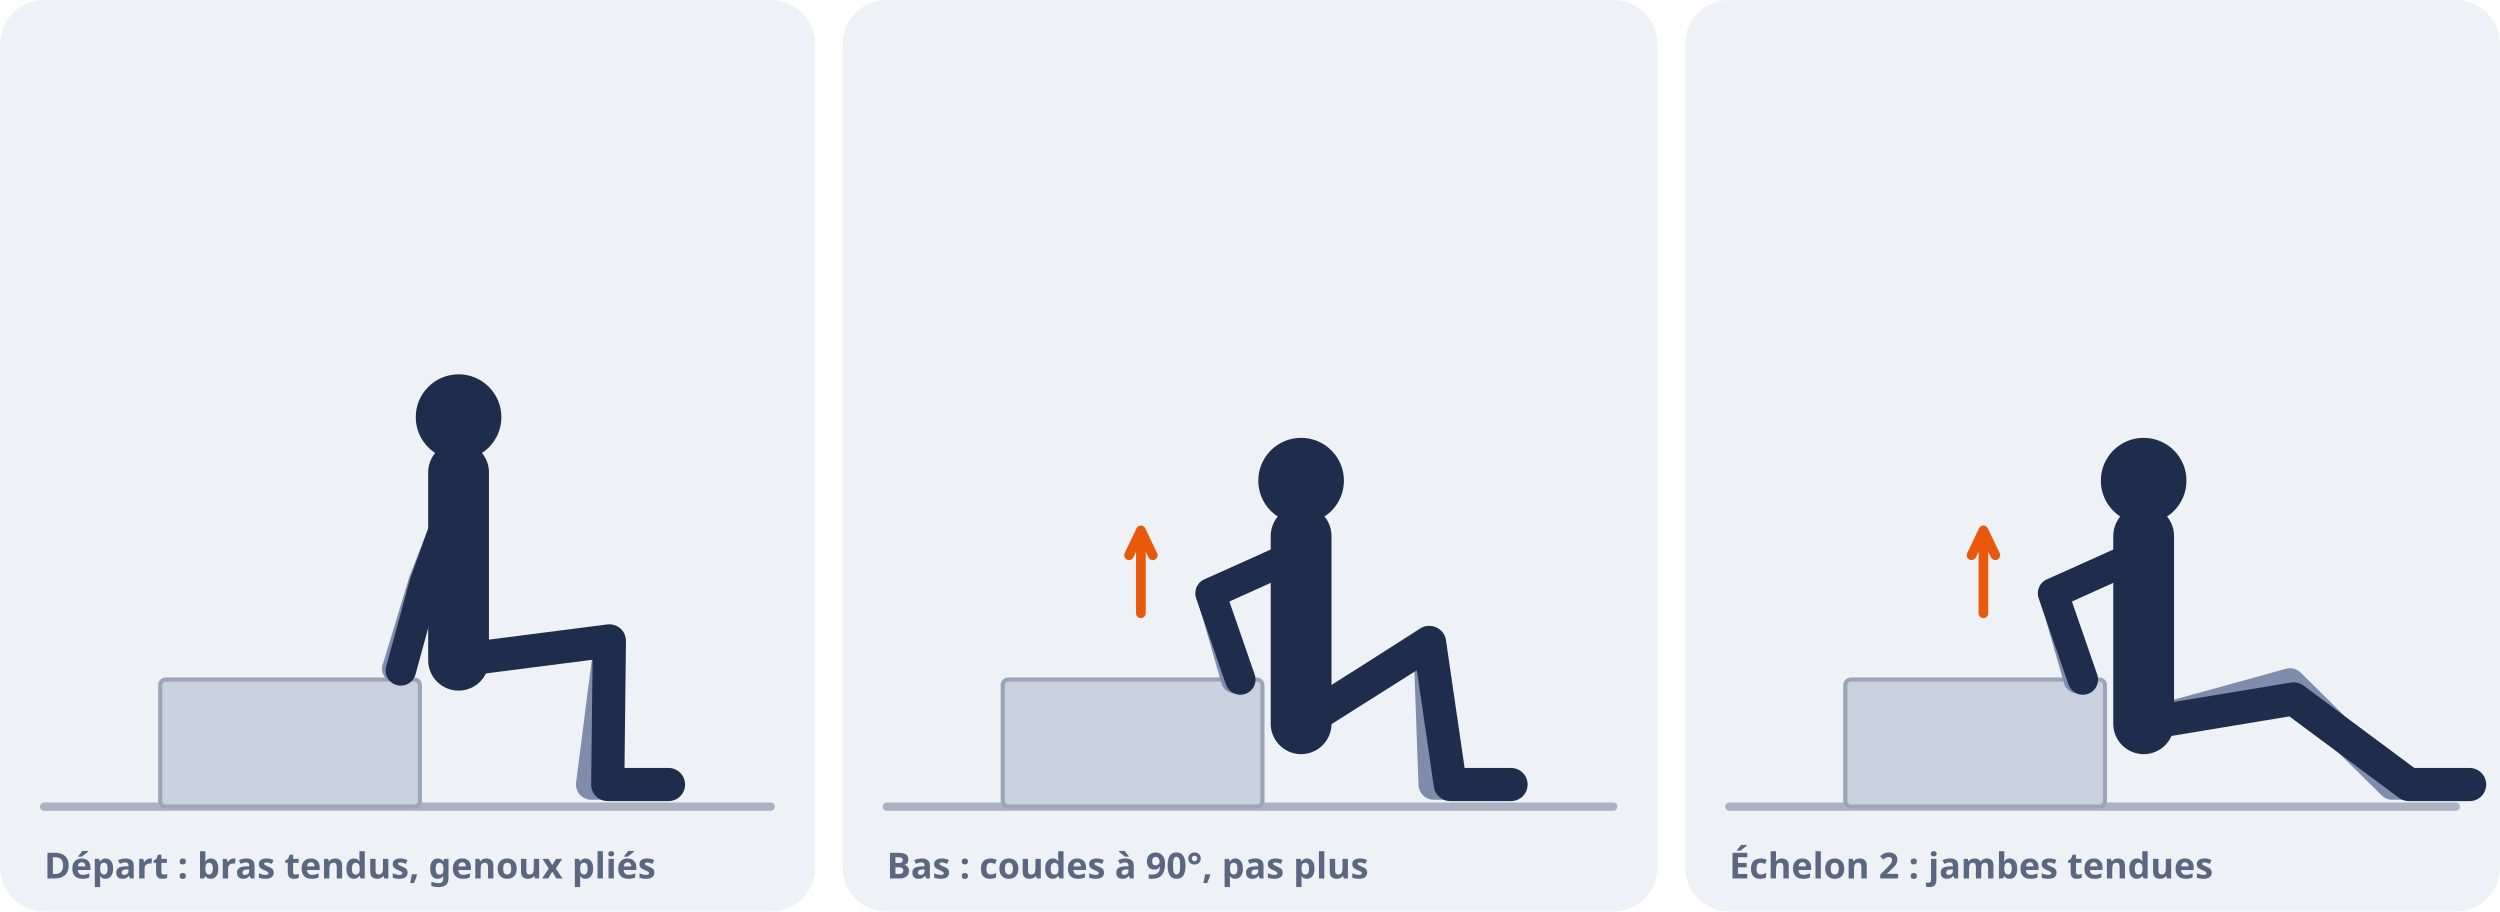
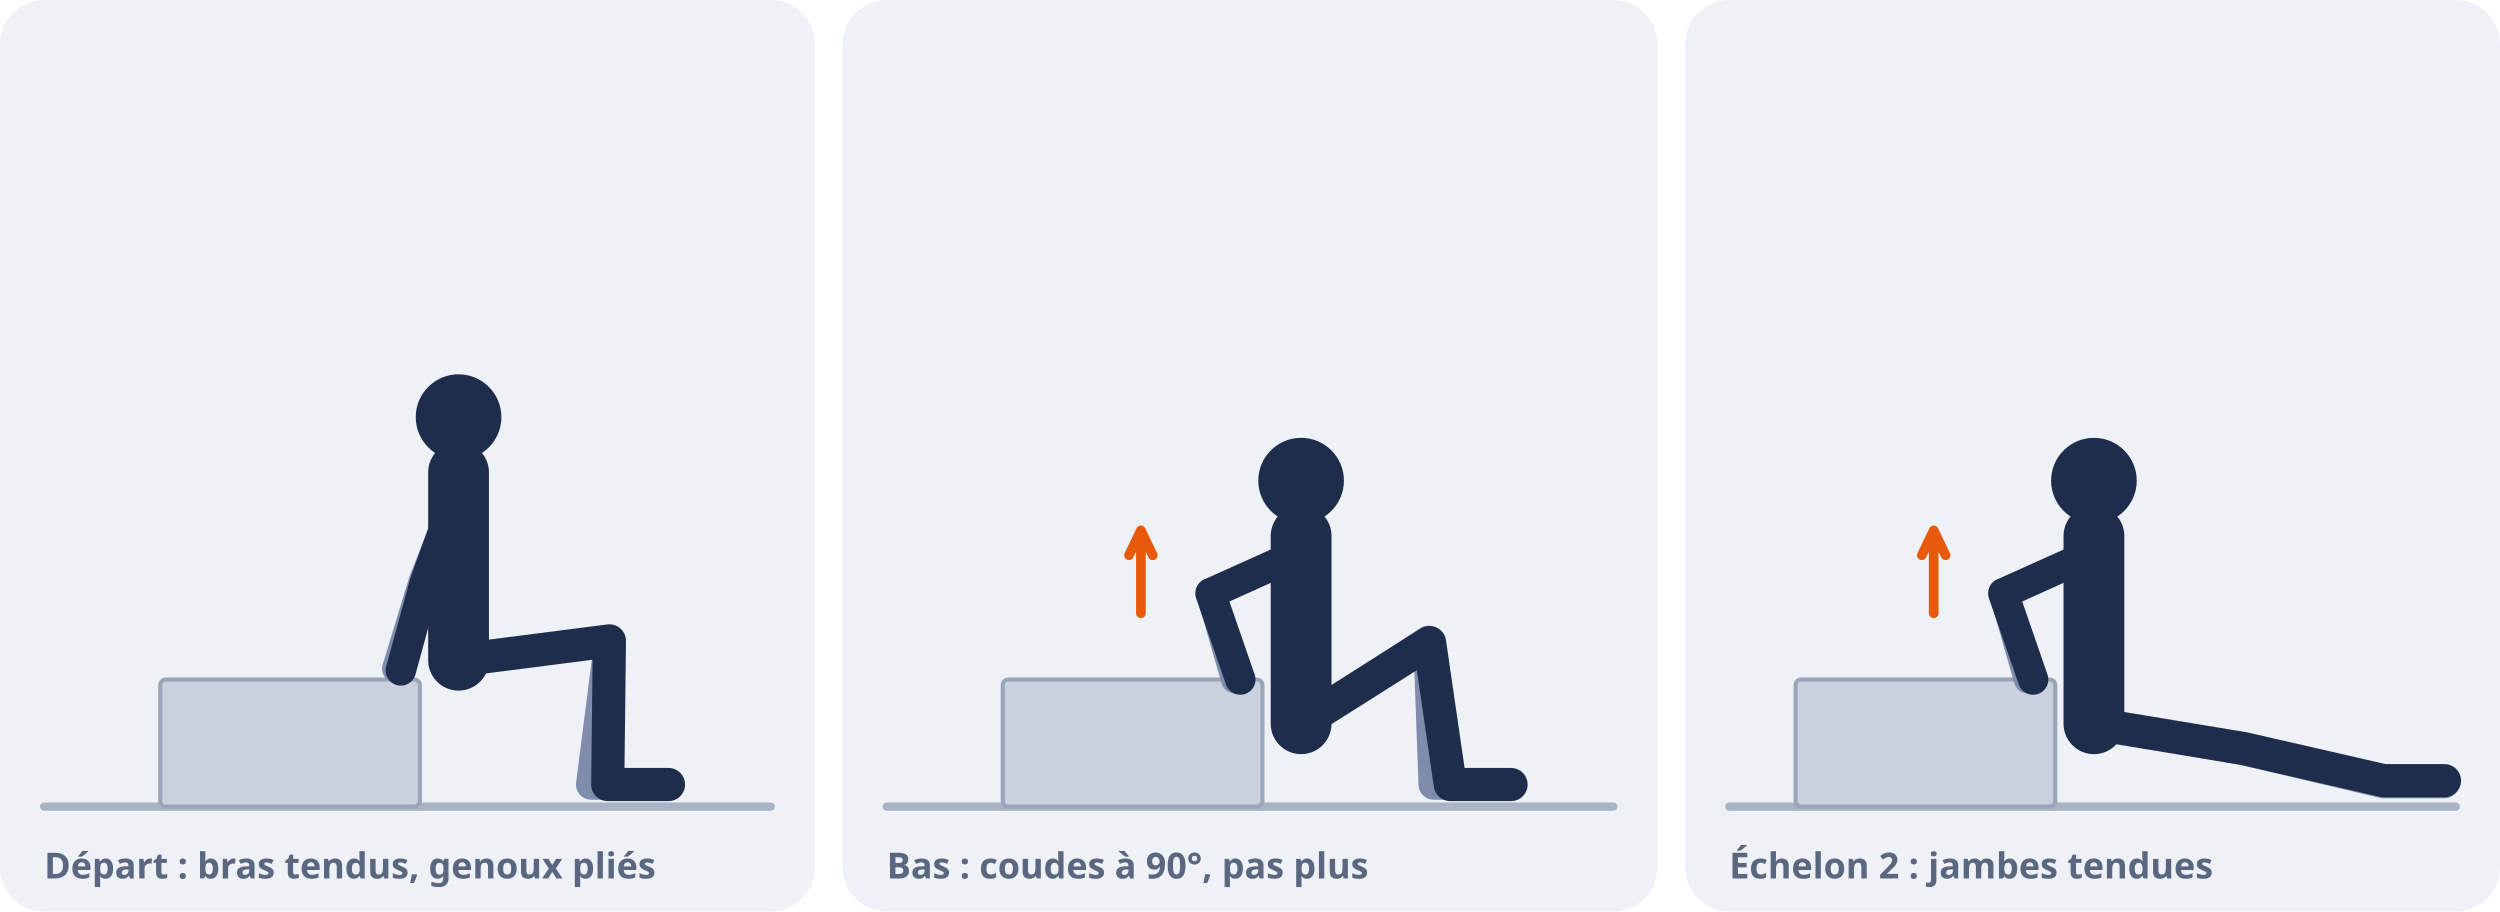
<svg xmlns="http://www.w3.org/2000/svg" viewBox="0 0 905 330" role="img" aria-labelledby="t">
  <style>.bg{fill:#eef1f6}.gr{stroke:#a9b3c4;stroke-width:3;stroke-linecap:round}.bn{stroke:#1f2d4d;fill:none;stroke-linecap:round;stroke-linejoin:round}.bf{stroke:#7f8cab;fill:none;stroke-linecap:round;stroke-linejoin:round}.bh{fill:#1f2d4d}.pr{fill:#c9d1de;stroke:#9aa5b8;stroke-width:1.5}.wb{fill:#dbe1ec}.prl{stroke:#9aa5b8;fill:none;stroke-linecap:round}.ac{stroke:#e8590c;fill:#e8590c;stroke-linecap:round}polyline.ac{fill:none}.arw{stroke:#e8590c;stroke-width:3.5;fill:none;stroke-linecap:round;stroke-linejoin:round}.arc{stroke:#e8590c;stroke-width:3;fill:none;stroke-dasharray:6 5}.tw{stroke:#e0a93c;fill:none;stroke-linecap:round;stroke-linejoin:round}.db{stroke:#4a5568}.dbi{stroke:#8793a8}.bag{fill:#3b7a57;stroke:#285a3f;stroke-width:1.5}.bagp{fill:#2f6849}.lbl{font:600 13px system-ui,sans-serif;fill:#5b6780}@media (prefers-color-scheme:dark){.bg{fill:#1b2233}.gr{stroke:#4a5670}.bn{stroke:#e8edf7}.bf{stroke:#8a97b5}.bh{fill:#e8edf7}.pr{fill:#2d3750;stroke:#4a5670}.wb{fill:#252e44}.prl{stroke:#56637f}.ac{stroke:#ff8a3d;fill:#ff8a3d}.arw,.arc{stroke:#ff8a3d}.tw{stroke:#d9b56a}.db{stroke:#b5bfd3}.dbi{stroke:#7b87a0}.lbl{fill:#9fb0cf}}</style>
  <rect class="bg" x="0" y="0" width="295" height="330" rx="16" />
  <line class="gr" x1="16" y1="292" x2="279" y2="292" />
  <rect class="pr" x="58" y="246" width="94" height="46" rx="2" />
  <polyline class="bf" stroke-width="10" points="166,177 152.9,210.5 143.3,242.1" />
  <polyline class="bf" stroke-width="11" points="166,239 220.6,232.4 214,284 236,284" />
  <polyline class="bn" stroke-width="22" points="166,239 166,171" />
  <polyline class="bn" stroke-width="12" points="166,239 220.6,232 220,284 242,284" />
  <polyline class="bn" stroke-width="11" points="166,177 153.8,210.9 145.1,242.7" />
  <circle class="bn bh" cx="166" cy="151" r="15" />
  <text class="lbl" x="16" y="318">Départ : bras tendus, genoux pliés</text>
  <rect class="bg" x="305" y="0" width="295" height="330" rx="16" />
  <line class="gr" x1="321" y1="292" x2="584" y2="292" />
  <rect class="pr" x="363" y="246" width="94" height="46" rx="2" />
  <polyline class="bf" stroke-width="10" points="471,200 437.9,214.3 447,246" />
  <polyline class="bf" stroke-width="11" points="471,262 517.1,232 519,284 541,284" />
  <polyline class="bn" stroke-width="22" points="471,262 471,194" />
  <polyline class="bn" stroke-width="12" points="471,262 517.5,232.6 525,284 547,284" />
  <polyline class="bn" stroke-width="11" points="471,200 438.2,214.8 449,246" />
  <circle class="bn bh" cx="471" cy="174" r="15" />
  <path class="arw" d="M413,222 L413,192 M417.3,201 L413,192 L408.7,201" />
  <text class="lbl" x="321" y="318">Bas : coudes à 90°, pas plus</text>
  <rect class="bg" x="610" y="0" width="295" height="330" rx="16" />
  <line class="gr" x1="626" y1="292" x2="889" y2="292" />
-   <rect class="pr" x="668" y="246" width="94" height="46" rx="2" />
-   <polyline class="bf" stroke-width="10" points="776,200 742.9,214.3 752,246" />
-   <polyline class="bf" stroke-width="11" points="776,262 829,247.4 866,284 888,284" />
-   <polyline class="bn" stroke-width="22" points="776,262 776,194" />
-   <polyline class="bn" stroke-width="12" points="776,262 830.3,253 872,284 894,284" />
-   <polyline class="bn" stroke-width="11" points="776,200 743.2,214.8 754,246" />
-   <circle class="bn bh" cx="776" cy="174" r="15" />
-   <path class="arw" d="M718,222 L718,192 M722.3,201 L718,192 L713.7,201" />
+   <rect class="pr" x="650" y="246" width="94" height="46" rx="2" />
+   <polyline class="bf" stroke-width="10" points="758,200 724.9,214.3 734,246" />
+   <polyline class="bf" stroke-width="11" points="758,262 812.2,271.5 862.8,283.5 884.8,283.5" />
+   <polyline class="bn" stroke-width="22" points="758,262 758,194" />
+   <polyline class="bn" stroke-width="12" points="758,262 812.3,271 862.9,282.6 884.9,282.6" />
+   <polyline class="bn" stroke-width="11" points="758,200 725.2,214.8 736,246" />
+   <circle class="bn bh" cx="758" cy="174" r="15" />
+   <path class="arw" d="M700,222 L700,192 M704.3,201 L700,192 L695.7,201" />
  <text class="lbl" x="626" y="318">Échelon 2 : jambes tendues</text>
</svg>
